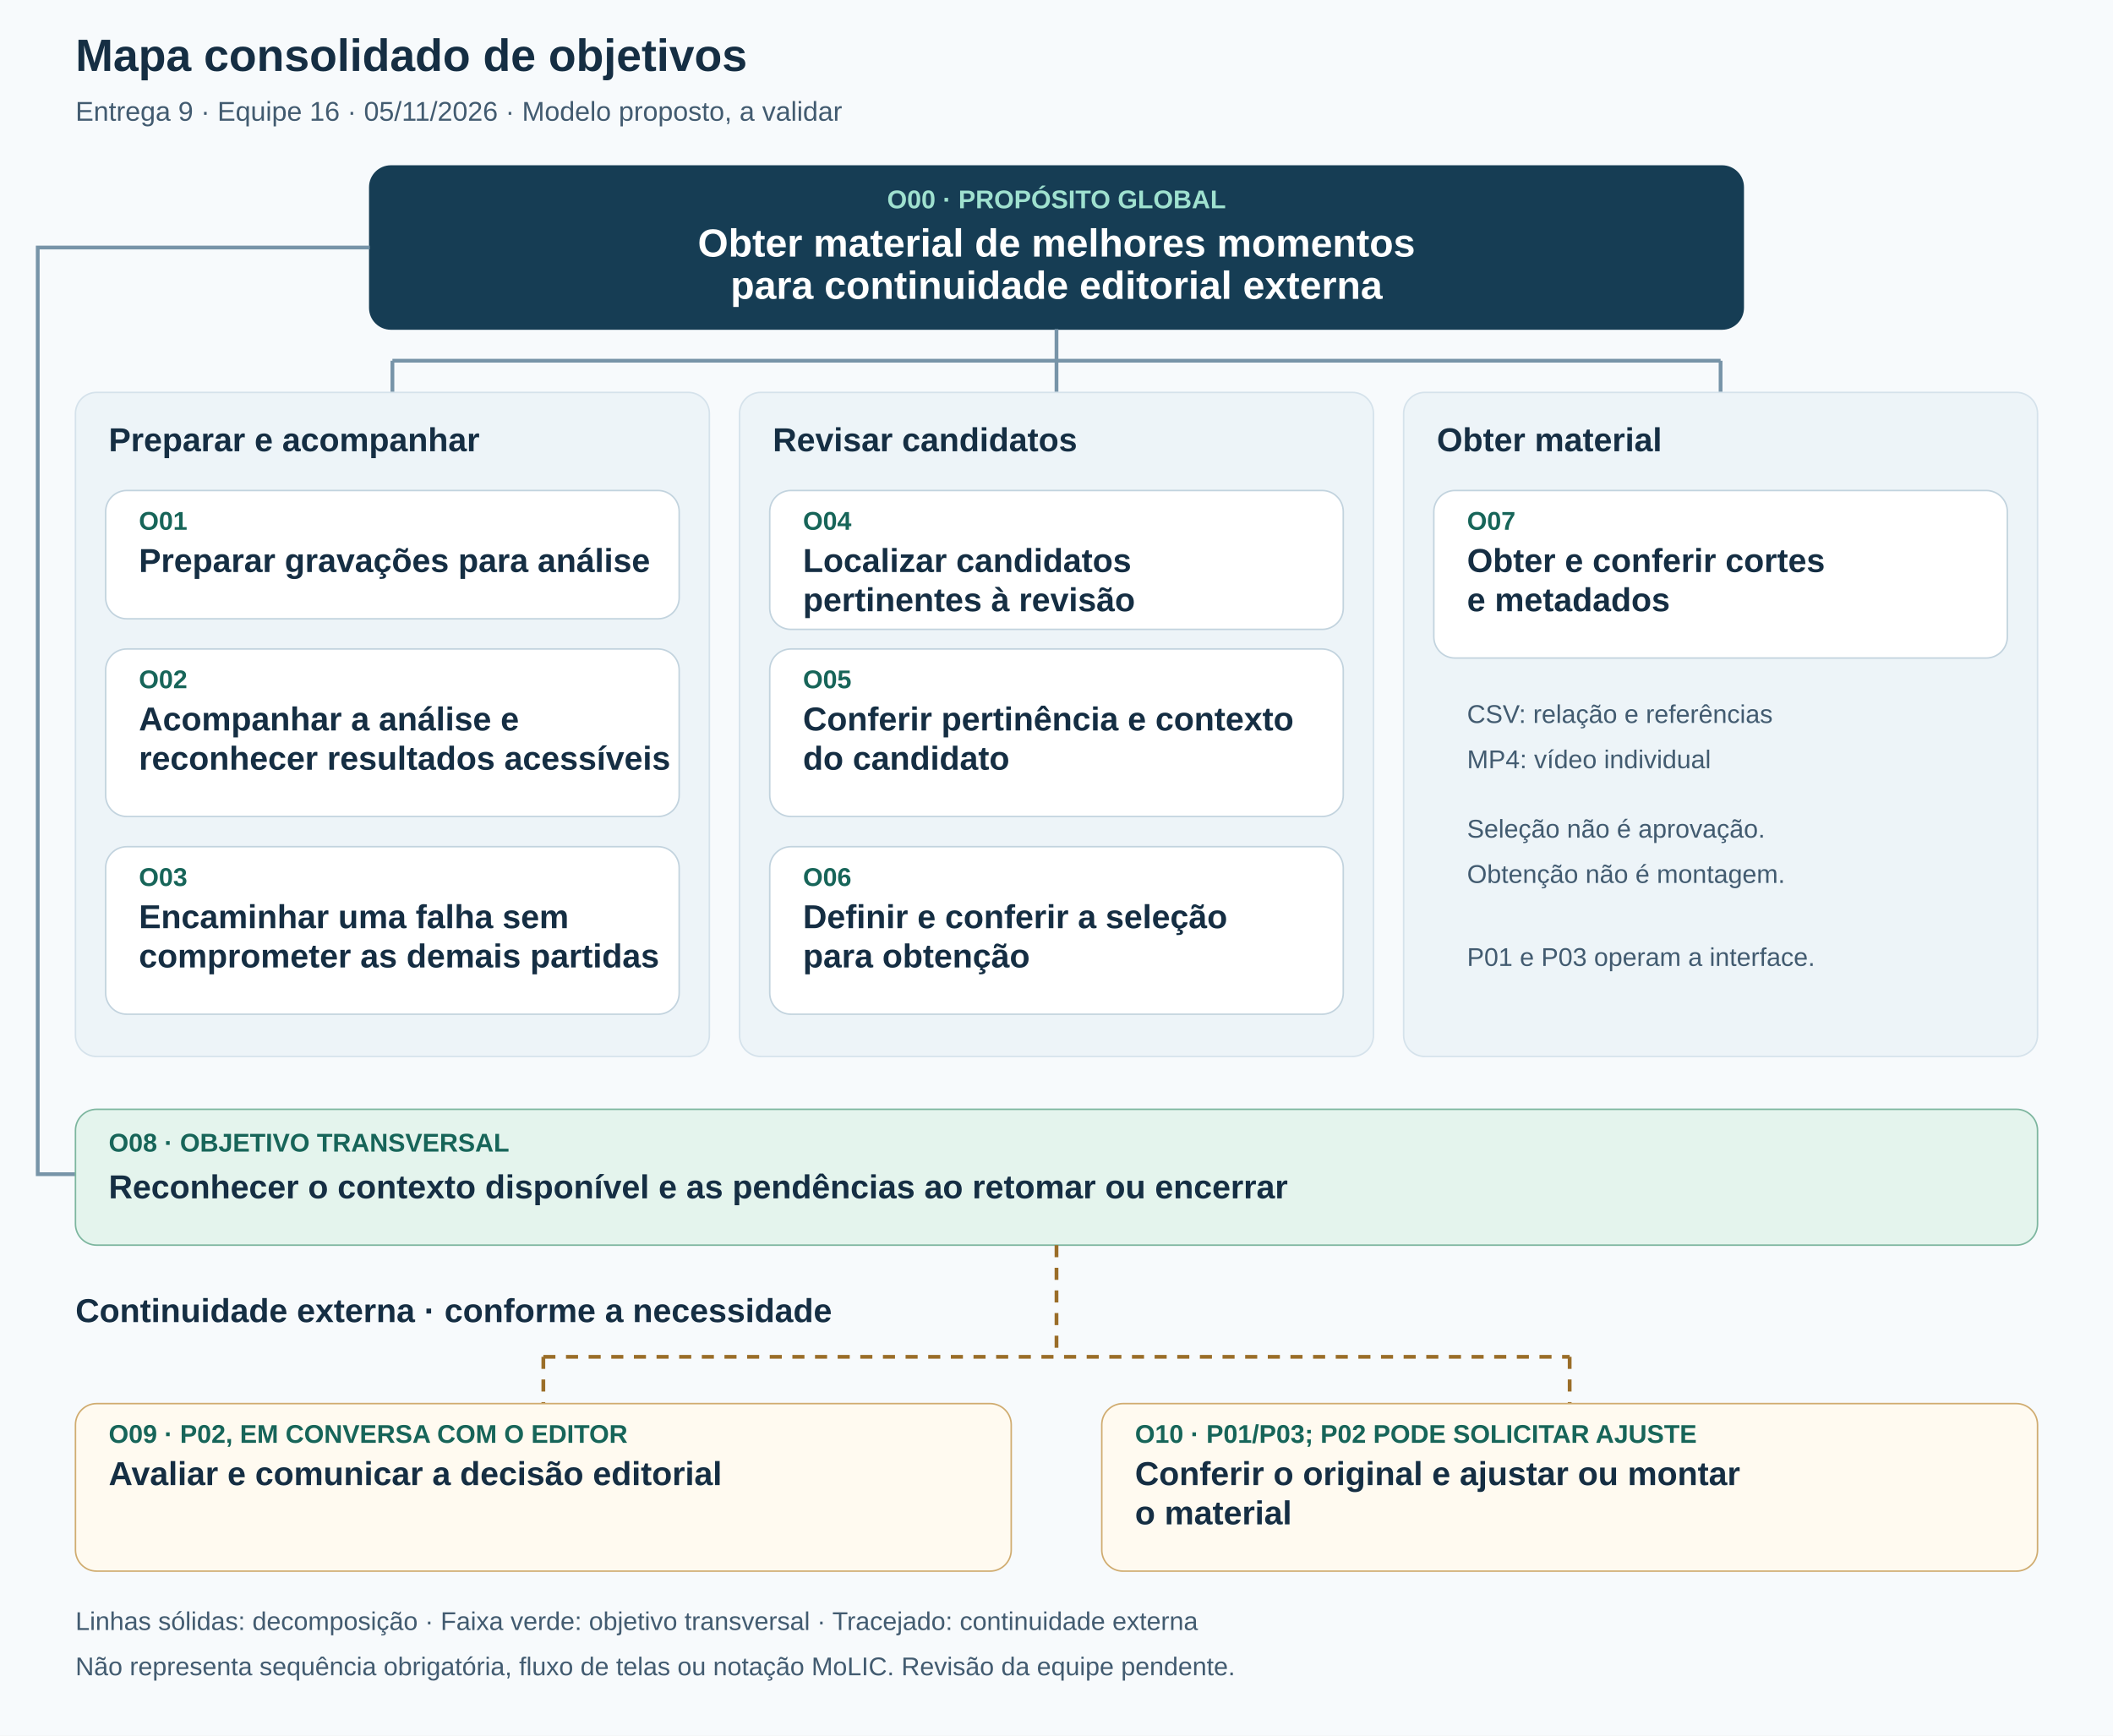
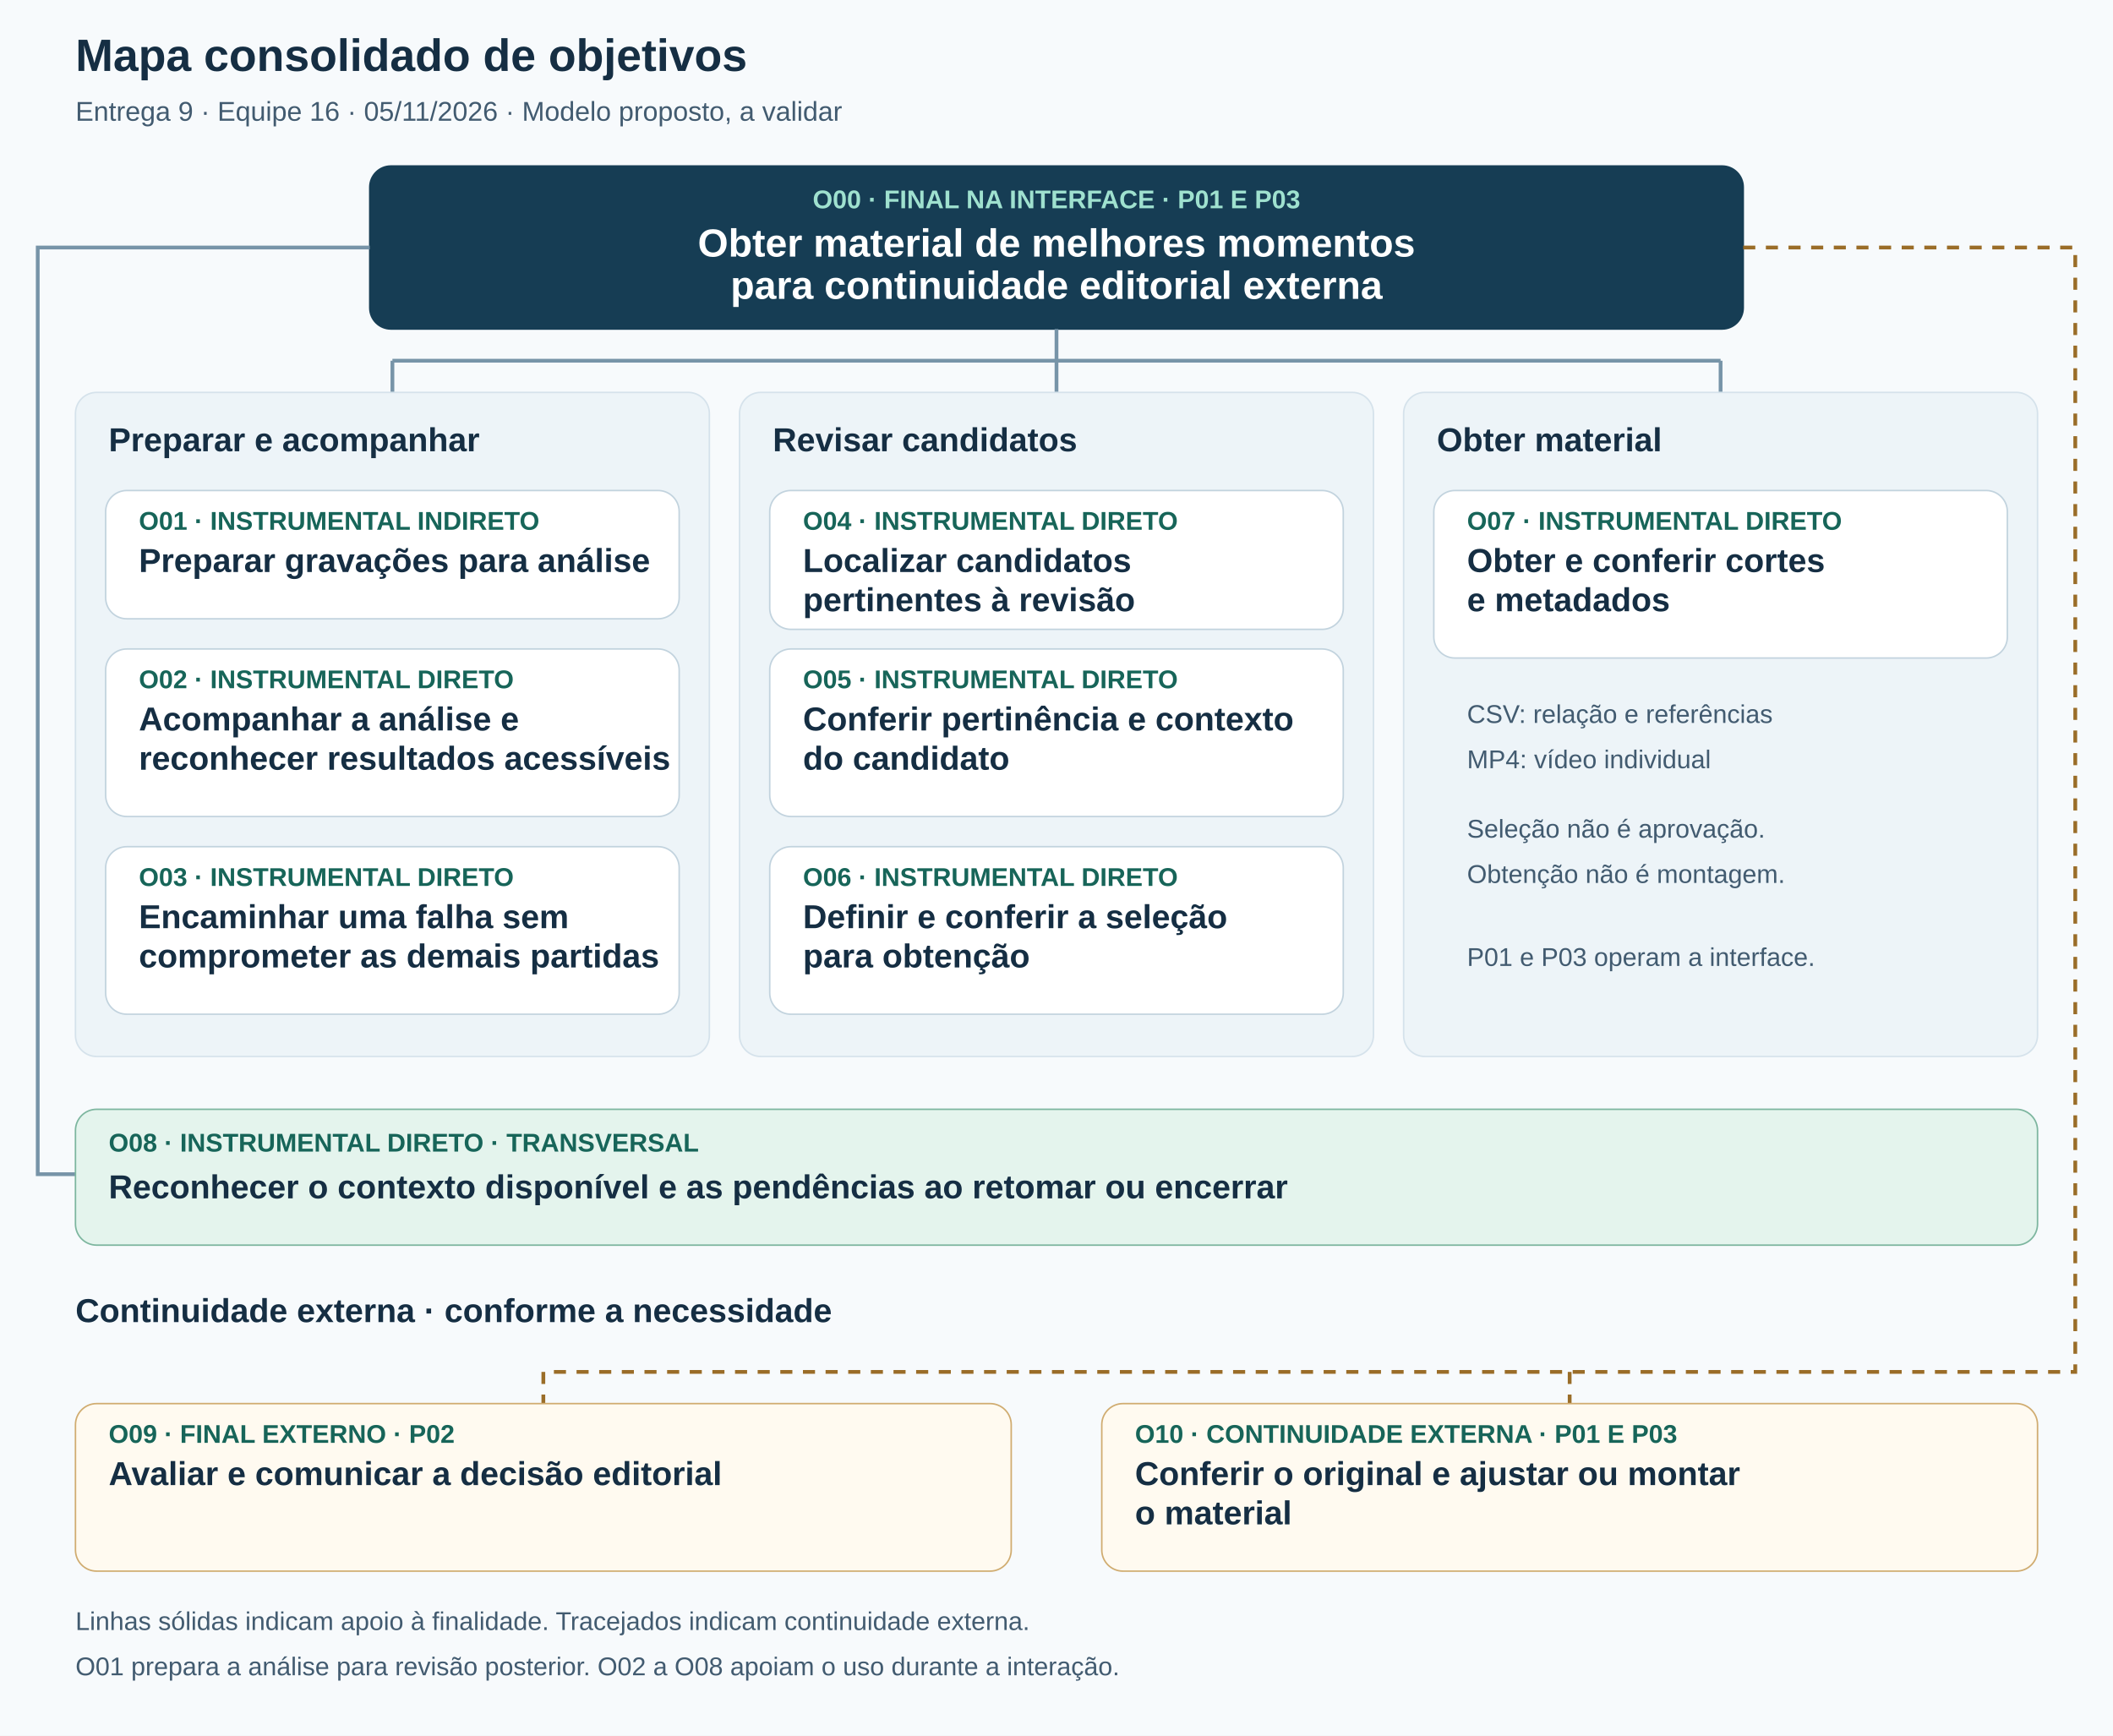
<svg xmlns="http://www.w3.org/2000/svg" width="1400" height="1150" viewBox="0 0 1400 1150" role="img" aria-labelledby="title desc">
  <defs>
    <style>
text{font-family:Arial,Helvetica,sans-serif;fill:#152e43} .title{font-size:30px;font-weight:700} .sub{font-size:18px;fill:#425b70} .group{font-size:22px;font-weight:700} .id{font-size:17px;font-weight:700;fill:#176559} .label{font-size:22px;font-weight:600} .note{font-size:17px;fill:#425b70} .branch{fill:none;stroke:#7794a8;stroke-width:2.5} .external{fill:none;stroke:#9a6d28;stroke-width:2.5;stroke-dasharray:8 7}
</style>
  </defs>
  <rect width="1400" height="1150" fill="#f7fafc" />
  <text x="50" y="47" class="title">Mapa consolidado de objetivos</text>
  <text x="50" y="80" class="sub">Entrega 9 · Equipe 16 · 05/11/2026 · Modelo proposto, a validar</text>
  <rect x="245" y="110" width="910" height="108" rx="14" fill="#163d54" stroke="#163d54" />
-   <text x="700" y="138" text-anchor="middle" style="font-size:17px;font-weight:700;fill:#9fe1cf">O00 · PROPÓSITO GLOBAL</text>
+   <text x="700" y="138" text-anchor="middle" style="font-size:17px;font-weight:700;fill:#9fe1cf">O00 · FINAL NA INTERFACE · P01 E P03</text>
  <text x="700" y="170" text-anchor="middle" style="font-size:26px;font-weight:700;fill:white">Obter material de melhores momentos</text>
  <text x="700" y="198" text-anchor="middle" style="font-size:26px;font-weight:700;fill:white">para continuidade editorial externa</text>
  <path d="M700 218 V239 M260 239 H1140 M260 239 V260 M700 239 V260 M1140 239 V260" class="branch" />
  <rect x="50" y="260" width="420" height="440" rx="14" fill="#edf4f8" stroke="#d5e2eb" />
  <text x="72" y="299" class="group" text-anchor="start">Preparar e acompanhar</text>
  <rect x="490" y="260" width="420" height="440" rx="14" fill="#edf4f8" stroke="#d5e2eb" />
  <text x="512" y="299" class="group" text-anchor="start">Revisar candidatos</text>
  <rect x="930" y="260" width="420" height="440" rx="14" fill="#edf4f8" stroke="#d5e2eb" />
  <text x="952" y="299" class="group" text-anchor="start">Obter material</text>
  <rect x="70" y="325" width="380" height="85" rx="14" fill="#ffffff" stroke="#c2d3de" />
-   <text x="92" y="351" class="id" text-anchor="start">O01</text>
+   <text x="92" y="351" class="id" text-anchor="start">O01 · INSTRUMENTAL INDIRETO</text>
  <text x="92" y="379" class="label" text-anchor="start">Preparar gravações para análise</text>
  <rect x="70" y="430" width="380" height="111" rx="14" fill="#ffffff" stroke="#c2d3de" />
-   <text x="92" y="456" class="id" text-anchor="start">O02</text>
+   <text x="92" y="456" class="id" text-anchor="start">O02 · INSTRUMENTAL DIRETO</text>
  <text x="92" y="484" class="label" text-anchor="start">Acompanhar a análise e</text>
  <text x="92" y="510" class="label" text-anchor="start">reconhecer resultados acessíveis</text>
  <rect x="70" y="561" width="380" height="111" rx="14" fill="#ffffff" stroke="#c2d3de" />
-   <text x="92" y="587" class="id" text-anchor="start">O03</text>
+   <text x="92" y="587" class="id" text-anchor="start">O03 · INSTRUMENTAL DIRETO</text>
  <text x="92" y="615" class="label" text-anchor="start">Encaminhar uma falha sem</text>
  <text x="92" y="641" class="label" text-anchor="start">comprometer as demais partidas</text>
  <rect x="510" y="325" width="380" height="92" rx="14" fill="#ffffff" stroke="#c2d3de" />
-   <text x="532" y="351" class="id" text-anchor="start">O04</text>
+   <text x="532" y="351" class="id" text-anchor="start">O04 · INSTRUMENTAL DIRETO</text>
  <text x="532" y="379" class="label" text-anchor="start">Localizar candidatos</text>
  <text x="532" y="405" class="label" text-anchor="start">pertinentes à revisão</text>
  <rect x="510" y="430" width="380" height="111" rx="14" fill="#ffffff" stroke="#c2d3de" />
-   <text x="532" y="456" class="id" text-anchor="start">O05</text>
+   <text x="532" y="456" class="id" text-anchor="start">O05 · INSTRUMENTAL DIRETO</text>
  <text x="532" y="484" class="label" text-anchor="start">Conferir pertinência e contexto</text>
  <text x="532" y="510" class="label" text-anchor="start">do candidato</text>
  <rect x="510" y="561" width="380" height="111" rx="14" fill="#ffffff" stroke="#c2d3de" />
-   <text x="532" y="587" class="id" text-anchor="start">O06</text>
+   <text x="532" y="587" class="id" text-anchor="start">O06 · INSTRUMENTAL DIRETO</text>
  <text x="532" y="615" class="label" text-anchor="start">Definir e conferir a seleção</text>
  <text x="532" y="641" class="label" text-anchor="start">para obtenção</text>
  <rect x="950" y="325" width="380" height="111" rx="14" fill="#ffffff" stroke="#c2d3de" />
-   <text x="972" y="351" class="id" text-anchor="start">O07</text>
+   <text x="972" y="351" class="id" text-anchor="start">O07 · INSTRUMENTAL DIRETO</text>
  <text x="972" y="379" class="label" text-anchor="start">Obter e conferir cortes</text>
  <text x="972" y="405" class="label" text-anchor="start">e metadados</text>
  <text x="972" y="479" class="note" text-anchor="start">CSV: relação e referências</text>
  <text x="972" y="509" class="note" text-anchor="start">MP4: vídeo individual</text>
  <text x="972" y="555" class="note" text-anchor="start">Seleção não é aprovação.</text>
  <text x="972" y="585" class="note" text-anchor="start">Obtenção não é montagem.</text>
  <text x="972" y="640" class="note" text-anchor="start">P01 e P03 operam a interface.</text>
  <path d="M245 164 H25 V778 H50" class="branch" />
  <rect x="50" y="735" width="1300" height="90" rx="14" fill="#e4f4ed" stroke="#7db69f" />
-   <text x="72" y="763" class="id" text-anchor="start">O08 · OBJETIVO TRANSVERSAL</text>
+   <text x="72" y="763" class="id" text-anchor="start">O08 · INSTRUMENTAL DIRETO · TRANSVERSAL</text>
  <text x="72" y="794" class="label" text-anchor="start">Reconhecer o contexto disponível e as pendências ao retomar ou encerrar</text>
-   <path d="M700 825 V899 M360 899 H1040 M360 899 V930 M1040 899 V930" class="external" />
+   <path d="M1155 164 H1375 V909 H360 M360 909 V930 M1040 909 V930" class="external" />
  <text x="50" y="876" class="group" text-anchor="start">Continuidade externa · conforme a necessidade</text>
  <rect x="50" y="930" width="620" height="111" rx="14" fill="#fffaf0" stroke="#d0ac70" />
-   <text x="72" y="956" class="id" text-anchor="start">O09 · P02, EM CONVERSA COM O EDITOR</text>
+   <text x="72" y="956" class="id" text-anchor="start">O09 · FINAL EXTERNO · P02</text>
  <text x="72" y="984" class="label" text-anchor="start">Avaliar e comunicar a decisão editorial</text>
  <rect x="730" y="930" width="620" height="111" rx="14" fill="#fffaf0" stroke="#d0ac70" />
-   <text x="752" y="956" class="id" text-anchor="start">O10 · P01/P03; P02 PODE SOLICITAR AJUSTE</text>
+   <text x="752" y="956" class="id" text-anchor="start">O10 · CONTINUIDADE EXTERNA · P01 E P03</text>
  <text x="752" y="984" class="label" text-anchor="start">Conferir o original e ajustar ou montar</text>
  <text x="752" y="1010" class="label" text-anchor="start">o material</text>
-   <text x="50" y="1080" class="note" text-anchor="start">Linhas sólidas: decomposição · Faixa verde: objetivo transversal · Tracejado: continuidade externa</text>
-   <text x="50" y="1110" class="note" text-anchor="start">Não representa sequência obrigatória, fluxo de telas ou notação MoLIC. Revisão da equipe pendente.</text>
+   <text x="50" y="1080" class="note" text-anchor="start">Linhas sólidas indicam apoio à finalidade. Tracejados indicam continuidade externa.</text>
+   <text x="50" y="1110" class="note" text-anchor="start">O01 prepara a análise para revisão posterior. O02 a O08 apoiam o uso durante a interação.</text>
</svg>
